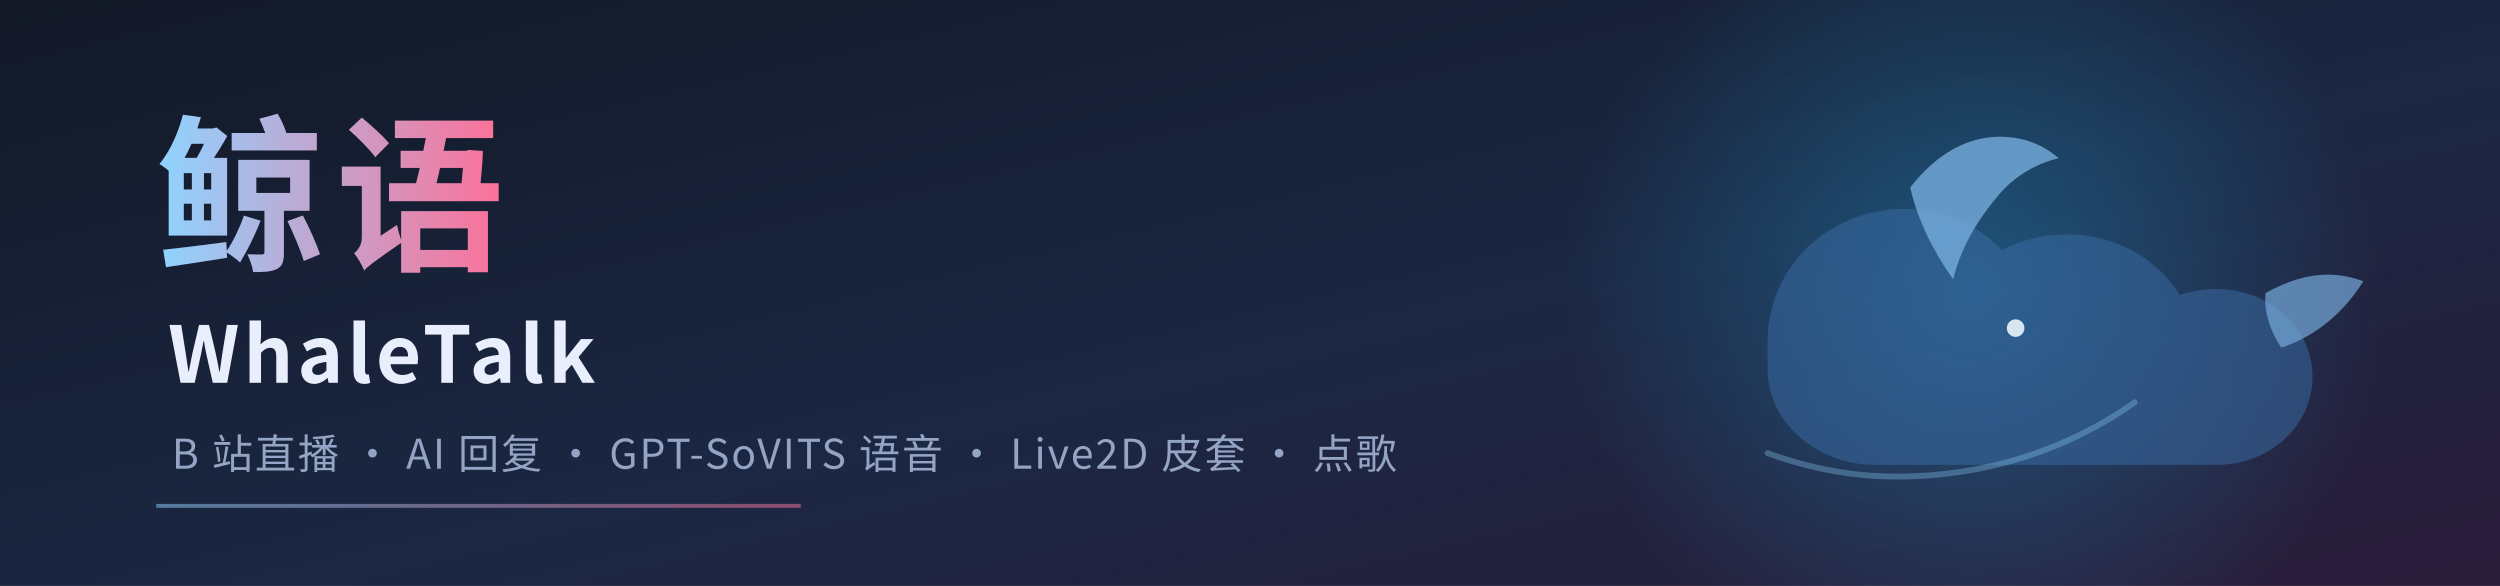
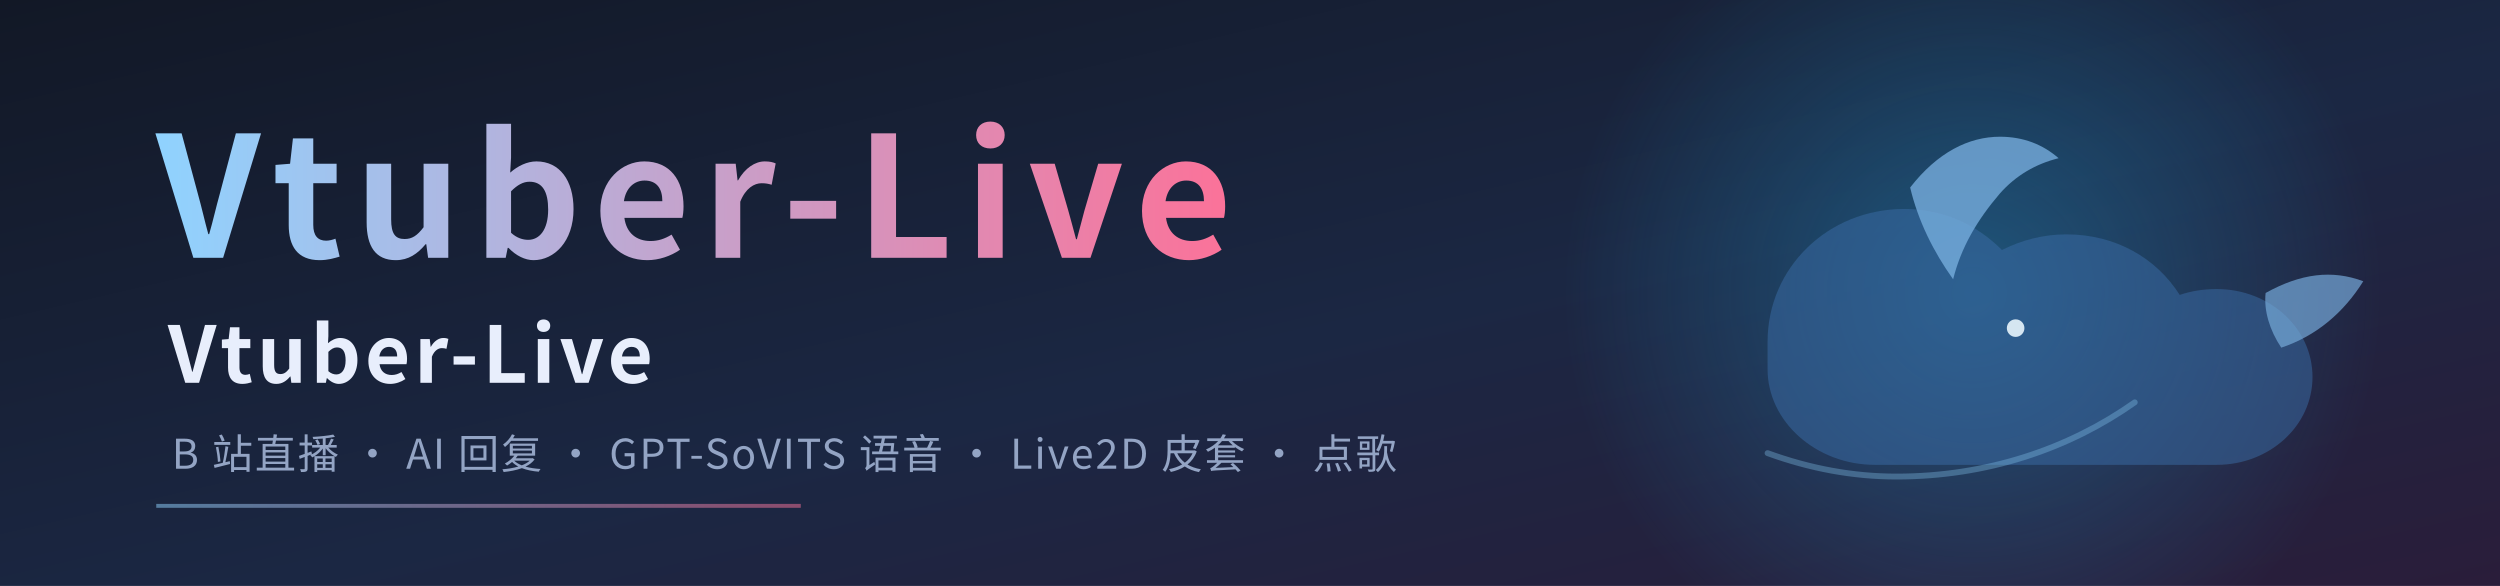
- <svg xmlns="http://www.w3.org/2000/svg" width="1280" height="300" viewBox="0 0 1280 300" role="img" aria-label="鲸语 WhaleTalk">
+ <svg xmlns="http://www.w3.org/2000/svg" width="1280" height="300" viewBox="0 0 1280 300" role="img" aria-label="Vtuber-Live">
  <defs>
    <linearGradient id="bg" x1="0" y1="0" x2="1" y2="1">
      <stop offset="0" stop-color="#121826" />
      <stop offset="0.55" stop-color="#1b2743" />
      <stop offset="1" stop-color="#2a1d3a" />
    </linearGradient>
    <linearGradient id="ink" x1="0" y1="0" x2="1" y2="0">
      <stop offset="0" stop-color="#8fd3ff" />
      <stop offset="1" stop-color="#fb7299" />
    </linearGradient>
    <radialGradient id="glow" cx="0.5" cy="0.5" r="0.5">
      <stop offset="0" stop-color="#23ade5" stop-opacity="0.35" />
      <stop offset="1" stop-color="#23ade5" stop-opacity="0" />
    </radialGradient>
  </defs>
  <rect width="1280" height="300" fill="url(#bg)" />
  <circle cx="1010" cy="150" r="210" fill="url(#glow)" />
  <g opacity="0.9">
    <path d="M905 175c0-38 31-68 70-68 20 0 37 8 50 21 10-5 21-8 33-8 25 0 46 12 58 31 6-2 12-3 19-3 27 0 49 20 49 45s-22 45-49 45H960c-30 0-55-22-55-49z" fill="#3b6ea8" opacity="0.55" />
    <circle cx="1032" cy="168" r="4.5" fill="#e9f6ff" />
    <path d="M978 96c14-18 30-26 46-26 12 0 22 4 30 11-12 3-22 9-30 18-12 14-20 28-24 44-10-14-18-30-22-47z" fill="#7fb6e8" opacity="0.8" />
    <path d="M1160 150c18-10 34-12 50-6-10 16-24 28-42 34-6-9-9-19-8-28z" fill="#7fb6e8" opacity="0.7" />
    <path d="M905 232c22 8 44 12 66 12 46 0 88-14 122-38" stroke="#8fd3ff" stroke-width="3" fill="none" opacity="0.35" stroke-linecap="round" />
  </g>
  <g font-family="Microsoft YaHei UI, PingFang SC, Noto Sans CJK SC, sans-serif">
-     <text x="80" y="132" font-size="86" font-weight="700" fill="url(#ink)" letter-spacing="6">鲸语</text>
-     <text x="86" y="196" font-size="40" font-weight="600" fill="#e8eefc" letter-spacing="2">WhaleTalk</text>
+     <text x="80" y="132" font-size="86" font-weight="700" fill="url(#ink)" letter-spacing="6">Vtuber-Live</text>
+     <text x="86" y="196" font-size="40" font-weight="600" fill="#e8eefc" letter-spacing="2">Vtuber-Live</text>
    <text x="88" y="240" font-size="21" fill="#93a4c4" letter-spacing="1">B 站直播 · AI 回复 · GPT-SoVITS 语音 · Live2D 皮套 · 点歌</text>
  </g>
  <rect x="80" y="258" width="330" height="2" fill="url(#ink)" opacity="0.5" />
</svg>
